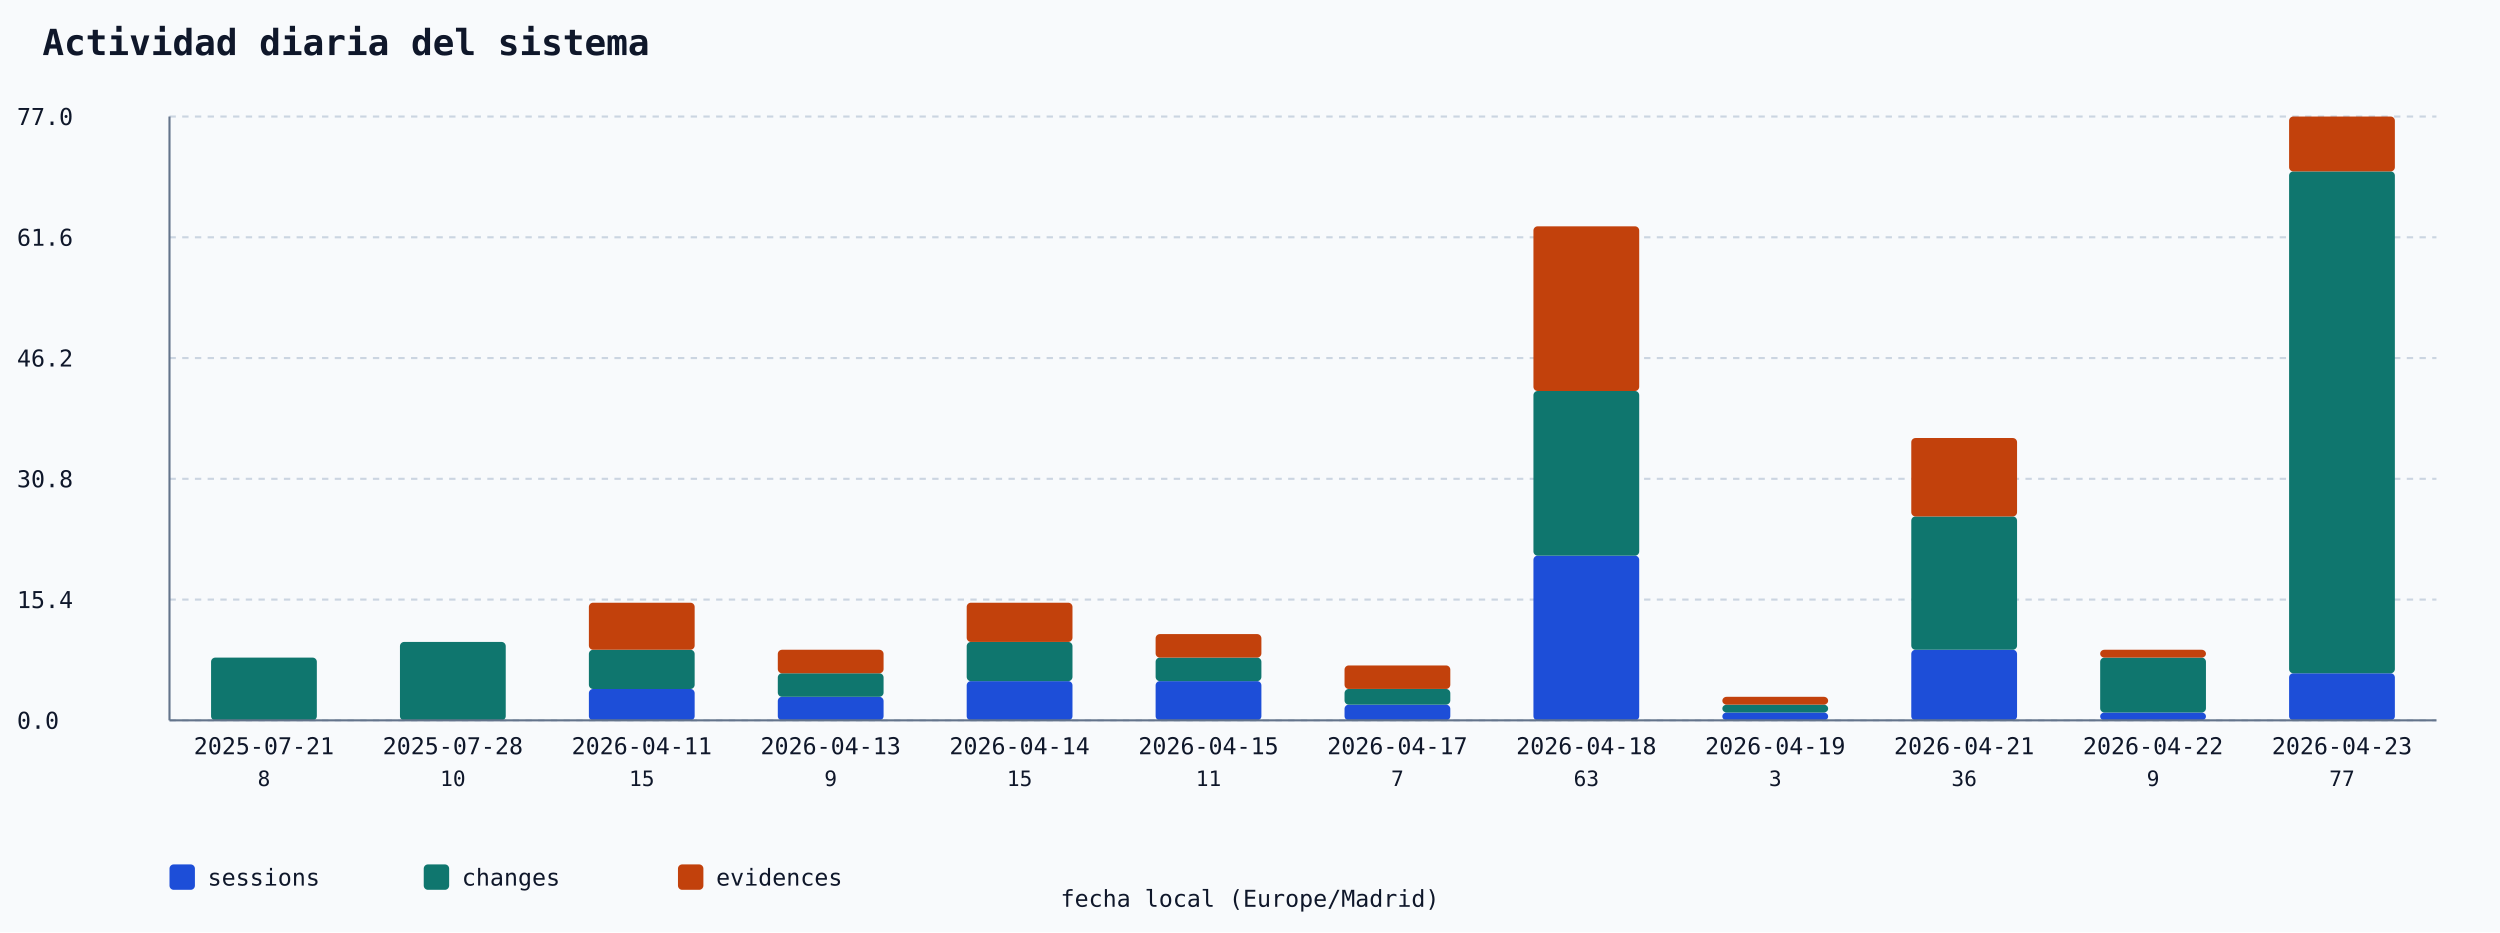
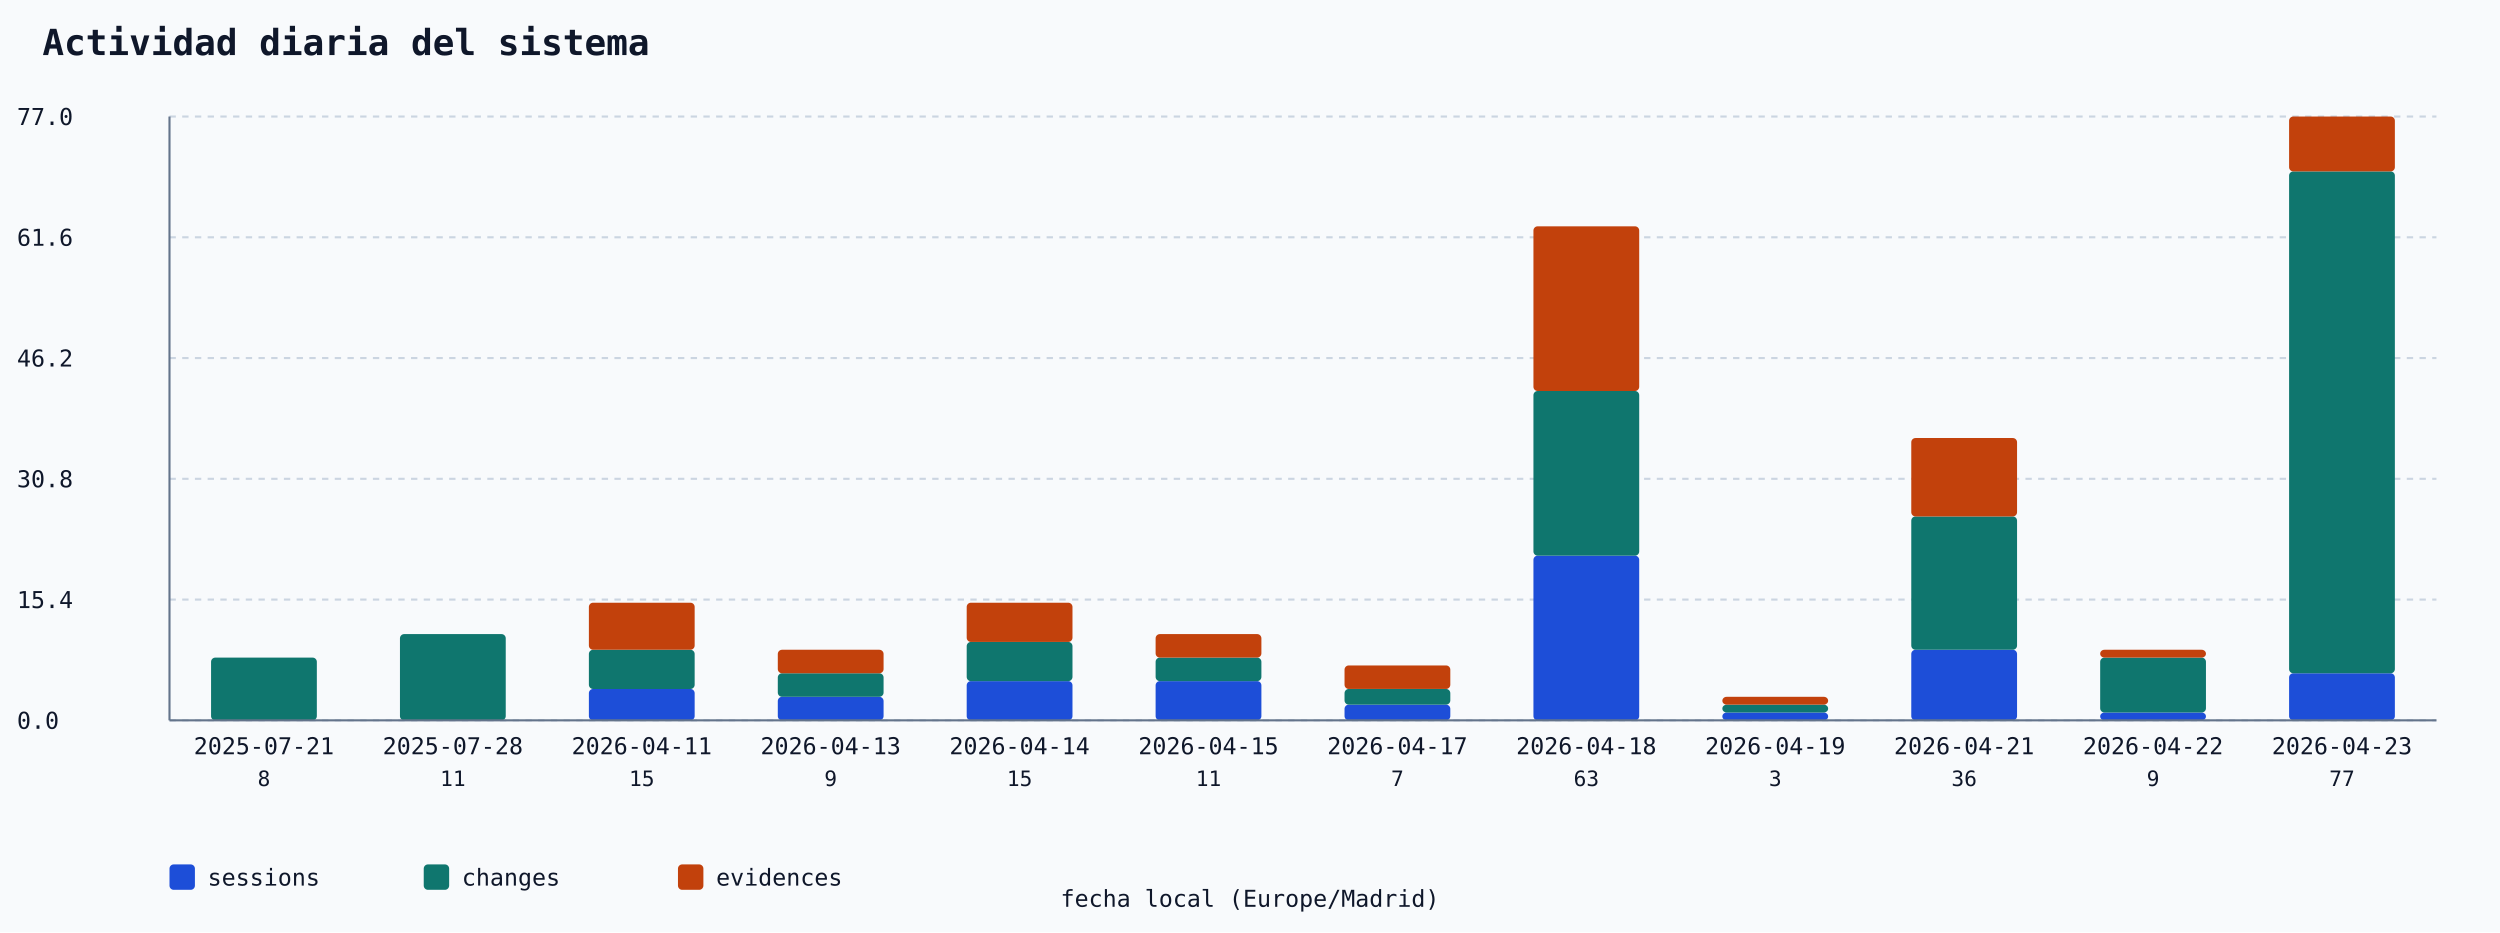
<svg xmlns="http://www.w3.org/2000/svg" width="1180" height="440" viewBox="0 0 1180 440">
  <style>
text { font-family: Menlo, Consolas, monospace; fill: #0f172a; }
.axis { stroke: #64748b; stroke-width: 1; }
.grid { stroke: #cbd5e1; stroke-width: 1; stroke-dasharray: 3 3; }
.title { font-size: 17px; font-weight: 700; }
.label { font-size: 11px; }
.small { font-size: 10px; }
</style>
  <rect x="0" y="0" width="1180" height="440" fill="#f8fafc" />
  <text x="20" y="26" class="title">Actividad diaria del sistema</text>
  <line x1="80" y1="340.00" x2="1150" y2="340.00" class="grid" />
  <text x="8" y="344.00" class="label">0.0</text>
  <line x1="80" y1="283.00" x2="1150" y2="283.00" class="grid" />
  <text x="8" y="287.00" class="label">15.4</text>
  <line x1="80" y1="226.00" x2="1150" y2="226.00" class="grid" />
  <text x="8" y="230.00" class="label">30.8</text>
  <line x1="80" y1="169.00" x2="1150" y2="169.00" class="grid" />
  <text x="8" y="173.00" class="label">46.2</text>
  <line x1="80" y1="112.00" x2="1150" y2="112.00" class="grid" />
  <text x="8" y="116.00" class="label">61.6</text>
  <line x1="80" y1="55.00" x2="1150" y2="55.00" class="grid" />
  <text x="8" y="59.00" class="label">77.0</text>
  <rect x="99.62" y="310.39" width="49.93" height="29.61" fill="#0f766e" rx="2" />
  <text x="124.58" y="356.00" text-anchor="middle" class="label">2025-07-21</text>
  <text x="124.58" y="371.00" text-anchor="middle" class="small">8</text>
-   <rect x="188.78" y="302.99" width="49.93" height="37.01" fill="#0f766e" rx="2" />
+   <rect x="188.78" y="299.29" width="49.93" height="40.71" fill="#0f766e" rx="2" />
  <text x="213.75" y="356.00" text-anchor="middle" class="label">2025-07-28</text>
-   <text x="213.75" y="371.00" text-anchor="middle" class="small">10</text>
+   <text x="213.75" y="371.00" text-anchor="middle" class="small">11</text>
  <rect x="277.95" y="325.19" width="49.93" height="14.81" fill="#1d4ed8" rx="2" />
  <rect x="277.95" y="306.69" width="49.93" height="18.51" fill="#0f766e" rx="2" />
  <rect x="277.95" y="284.48" width="49.93" height="22.21" fill="#c2410c" rx="2" />
  <text x="302.92" y="356.00" text-anchor="middle" class="label">2026-04-11</text>
  <text x="302.92" y="371.00" text-anchor="middle" class="small">15</text>
  <rect x="367.12" y="328.90" width="49.93" height="11.10" fill="#1d4ed8" rx="2" />
  <rect x="367.12" y="317.79" width="49.93" height="11.10" fill="#0f766e" rx="2" />
  <rect x="367.12" y="306.69" width="49.93" height="11.10" fill="#c2410c" rx="2" />
  <text x="392.08" y="356.00" text-anchor="middle" class="label">2026-04-13</text>
  <text x="392.08" y="371.00" text-anchor="middle" class="small">9</text>
  <rect x="456.28" y="321.49" width="49.93" height="18.51" fill="#1d4ed8" rx="2" />
  <rect x="456.28" y="302.99" width="49.93" height="18.51" fill="#0f766e" rx="2" />
  <rect x="456.28" y="284.48" width="49.93" height="18.51" fill="#c2410c" rx="2" />
  <text x="481.25" y="356.00" text-anchor="middle" class="label">2026-04-14</text>
  <text x="481.25" y="371.00" text-anchor="middle" class="small">15</text>
  <rect x="545.45" y="321.49" width="49.93" height="18.51" fill="#1d4ed8" rx="2" />
  <rect x="545.45" y="310.39" width="49.93" height="11.10" fill="#0f766e" rx="2" />
  <rect x="545.45" y="299.29" width="49.93" height="11.10" fill="#c2410c" rx="2" />
  <text x="570.42" y="356.00" text-anchor="middle" class="label">2026-04-15</text>
  <text x="570.42" y="371.00" text-anchor="middle" class="small">11</text>
  <rect x="634.62" y="332.60" width="49.93" height="7.40" fill="#1d4ed8" rx="2" />
  <rect x="634.62" y="325.19" width="49.93" height="7.40" fill="#0f766e" rx="2" />
  <rect x="634.62" y="314.09" width="49.93" height="11.10" fill="#c2410c" rx="2" />
  <text x="659.58" y="356.00" text-anchor="middle" class="label">2026-04-17</text>
  <text x="659.58" y="371.00" text-anchor="middle" class="small">7</text>
  <rect x="723.78" y="262.27" width="49.93" height="77.73" fill="#1d4ed8" rx="2" />
  <rect x="723.78" y="184.55" width="49.93" height="77.73" fill="#0f766e" rx="2" />
  <rect x="723.78" y="106.82" width="49.93" height="77.73" fill="#c2410c" rx="2" />
  <text x="748.75" y="356.00" text-anchor="middle" class="label">2026-04-18</text>
  <text x="748.75" y="371.00" text-anchor="middle" class="small">63</text>
  <rect x="812.95" y="336.30" width="49.93" height="3.70" fill="#1d4ed8" rx="2" />
  <rect x="812.95" y="332.60" width="49.93" height="3.70" fill="#0f766e" rx="2" />
  <rect x="812.95" y="328.90" width="49.93" height="3.70" fill="#c2410c" rx="2" />
  <text x="837.92" y="356.00" text-anchor="middle" class="label">2026-04-19</text>
  <text x="837.92" y="371.00" text-anchor="middle" class="small">3</text>
  <rect x="902.12" y="306.69" width="49.93" height="33.31" fill="#1d4ed8" rx="2" />
  <rect x="902.12" y="243.77" width="49.93" height="62.92" fill="#0f766e" rx="2" />
  <rect x="902.12" y="206.75" width="49.93" height="37.01" fill="#c2410c" rx="2" />
  <text x="927.08" y="356.00" text-anchor="middle" class="label">2026-04-21</text>
  <text x="927.08" y="371.00" text-anchor="middle" class="small">36</text>
  <rect x="991.28" y="336.30" width="49.93" height="3.70" fill="#1d4ed8" rx="2" />
  <rect x="991.28" y="310.39" width="49.93" height="25.91" fill="#0f766e" rx="2" />
  <rect x="991.28" y="306.69" width="49.93" height="3.70" fill="#c2410c" rx="2" />
  <text x="1016.25" y="356.00" text-anchor="middle" class="label">2026-04-22</text>
  <text x="1016.25" y="371.00" text-anchor="middle" class="small">9</text>
  <rect x="1080.45" y="317.79" width="49.93" height="22.21" fill="#1d4ed8" rx="2" />
  <rect x="1080.45" y="80.91" width="49.93" height="236.88" fill="#0f766e" rx="2" />
  <rect x="1080.45" y="55.00" width="49.93" height="25.91" fill="#c2410c" rx="2" />
  <text x="1105.42" y="356.00" text-anchor="middle" class="label">2026-04-23</text>
  <text x="1105.42" y="371.00" text-anchor="middle" class="small">77</text>
  <rect x="80" y="408" width="12" height="12" fill="#1d4ed8" rx="2" />
  <text x="98" y="418" class="label">sessions</text>
  <rect x="200" y="408" width="12" height="12" fill="#0f766e" rx="2" />
  <text x="218" y="418" class="label">changes</text>
  <rect x="320" y="408" width="12" height="12" fill="#c2410c" rx="2" />
  <text x="338" y="418" class="label">evidences</text>
  <line x1="80" y1="340" x2="1150" y2="340" class="axis" />
  <line x1="80" y1="55" x2="80" y2="340" class="axis" />
  <text x="590" y="428" text-anchor="middle" class="label">fecha local (Europe/Madrid)</text>
</svg>
